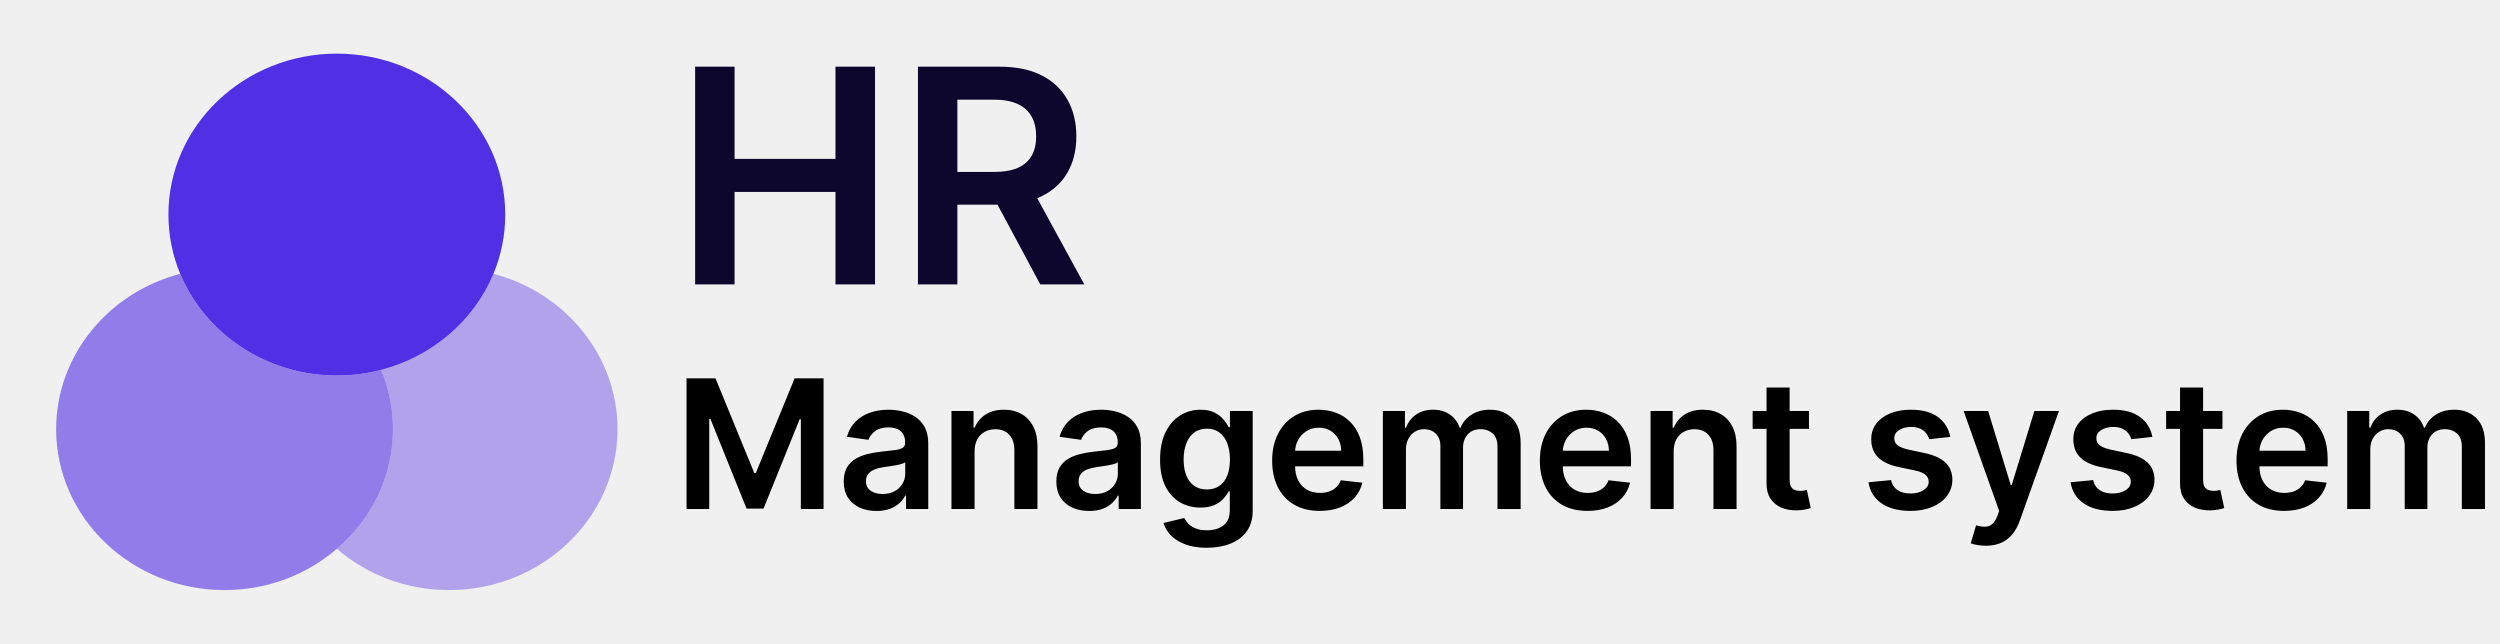
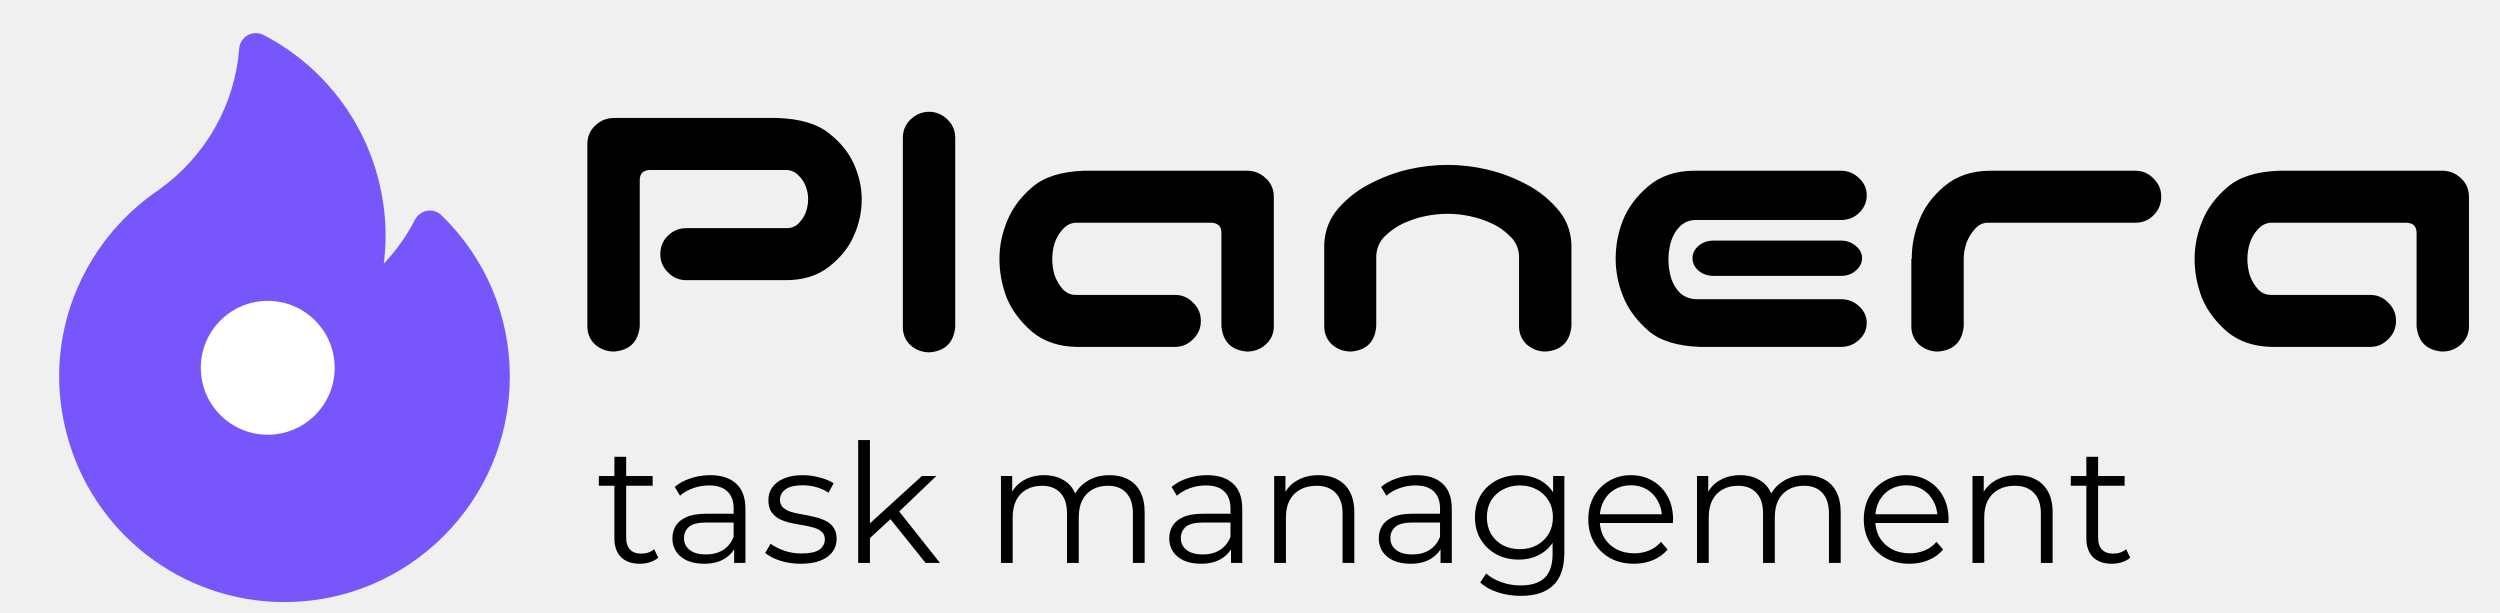
- <svg xmlns="http://www.w3.org/2000/svg" width="167" height="43" viewBox="0 0 167 43" fill="none">
-   <path d="M45.861 25.273H47.795L50.386 31.597H50.489L53.08 25.273H55.014V34H53.497V28.004H53.416L51.004 33.974H49.871L47.459 27.991H47.378V34H45.861V25.273ZM58.551 34.132C58.136 34.132 57.763 34.058 57.43 33.91C57.101 33.76 56.84 33.538 56.646 33.246C56.456 32.953 56.361 32.592 56.361 32.163C56.361 31.794 56.429 31.489 56.565 31.247C56.702 31.006 56.888 30.812 57.124 30.668C57.359 30.523 57.625 30.413 57.92 30.34C58.219 30.263 58.527 30.207 58.845 30.173C59.229 30.134 59.54 30.098 59.778 30.067C60.017 30.033 60.19 29.982 60.298 29.913C60.409 29.842 60.465 29.733 60.465 29.585V29.56C60.465 29.239 60.369 28.99 60.179 28.814C59.989 28.638 59.715 28.55 59.356 28.55C58.979 28.55 58.679 28.632 58.457 28.797C58.239 28.962 58.091 29.156 58.014 29.381L56.574 29.176C56.688 28.778 56.875 28.446 57.136 28.179C57.398 27.909 57.717 27.707 58.095 27.574C58.473 27.438 58.891 27.369 59.348 27.369C59.663 27.369 59.977 27.406 60.29 27.48C60.602 27.554 60.888 27.676 61.146 27.847C61.405 28.014 61.612 28.243 61.769 28.533C61.928 28.822 62.007 29.185 62.007 29.619V34H60.524V33.101H60.473C60.379 33.283 60.247 33.453 60.077 33.612C59.909 33.769 59.697 33.895 59.442 33.992C59.189 34.085 58.892 34.132 58.551 34.132ZM58.952 32.999C59.261 32.999 59.53 32.938 59.757 32.815C59.984 32.69 60.159 32.526 60.281 32.321C60.406 32.117 60.469 31.893 60.469 31.652V30.881C60.42 30.921 60.338 30.957 60.222 30.991C60.108 31.026 59.98 31.055 59.838 31.081C59.696 31.107 59.555 31.129 59.416 31.149C59.277 31.169 59.156 31.186 59.054 31.2C58.824 31.232 58.618 31.283 58.436 31.354C58.254 31.425 58.111 31.524 58.006 31.652C57.901 31.777 57.848 31.939 57.848 32.138C57.848 32.422 57.952 32.636 58.159 32.781C58.367 32.926 58.631 32.999 58.952 32.999ZM65.101 30.165V34H63.558V27.454H65.033V28.567H65.109C65.26 28.2 65.5 27.909 65.829 27.693C66.162 27.477 66.572 27.369 67.061 27.369C67.513 27.369 67.906 27.466 68.242 27.659C68.579 27.852 68.841 28.132 69.026 28.499C69.213 28.865 69.305 29.31 69.303 29.832V34H67.76V30.071C67.76 29.634 67.646 29.291 67.419 29.044C67.195 28.797 66.883 28.673 66.486 28.673C66.216 28.673 65.976 28.733 65.766 28.852C65.558 28.969 65.395 29.138 65.276 29.359C65.159 29.581 65.101 29.849 65.101 30.165ZM72.754 34.132C72.34 34.132 71.966 34.058 71.633 33.91C71.304 33.76 71.043 33.538 70.849 33.246C70.659 32.953 70.564 32.592 70.564 32.163C70.564 31.794 70.632 31.489 70.769 31.247C70.905 31.006 71.091 30.812 71.327 30.668C71.562 30.523 71.828 30.413 72.124 30.34C72.422 30.263 72.73 30.207 73.048 30.173C73.432 30.134 73.743 30.098 73.981 30.067C74.22 30.033 74.394 29.982 74.501 29.913C74.612 29.842 74.668 29.733 74.668 29.585V29.56C74.668 29.239 74.572 28.99 74.382 28.814C74.192 28.638 73.918 28.55 73.56 28.55C73.182 28.55 72.882 28.632 72.66 28.797C72.442 28.962 72.294 29.156 72.217 29.381L70.777 29.176C70.891 28.778 71.078 28.446 71.34 28.179C71.601 27.909 71.921 27.707 72.298 27.574C72.676 27.438 73.094 27.369 73.551 27.369C73.867 27.369 74.18 27.406 74.493 27.48C74.805 27.554 75.091 27.676 75.349 27.847C75.608 28.014 75.815 28.243 75.972 28.533C76.131 28.822 76.21 29.185 76.21 29.619V34H74.727V33.101H74.676C74.582 33.283 74.45 33.453 74.28 33.612C74.112 33.769 73.901 33.895 73.645 33.992C73.392 34.085 73.095 34.132 72.754 34.132ZM73.155 32.999C73.465 32.999 73.733 32.938 73.96 32.815C74.188 32.69 74.362 32.526 74.484 32.321C74.609 32.117 74.672 31.893 74.672 31.652V30.881C74.624 30.921 74.541 30.957 74.425 30.991C74.311 31.026 74.183 31.055 74.041 31.081C73.899 31.107 73.758 31.129 73.619 31.149C73.48 31.169 73.359 31.186 73.257 31.2C73.027 31.232 72.821 31.283 72.639 31.354C72.457 31.425 72.314 31.524 72.209 31.652C72.104 31.777 72.051 31.939 72.051 32.138C72.051 32.422 72.155 32.636 72.362 32.781C72.57 32.926 72.834 32.999 73.155 32.999ZM80.608 36.591C80.054 36.591 79.578 36.516 79.18 36.365C78.783 36.217 78.463 36.019 78.222 35.769C77.98 35.519 77.812 35.242 77.719 34.938L79.108 34.601C79.171 34.729 79.261 34.855 79.381 34.98C79.5 35.108 79.66 35.213 79.862 35.295C80.067 35.381 80.324 35.423 80.633 35.423C81.071 35.423 81.433 35.317 81.72 35.104C82.007 34.894 82.151 34.547 82.151 34.064V32.824H82.074C81.994 32.983 81.878 33.146 81.724 33.314C81.574 33.481 81.374 33.622 81.124 33.736C80.876 33.849 80.565 33.906 80.19 33.906C79.688 33.906 79.231 33.788 78.822 33.553C78.416 33.314 78.092 32.959 77.851 32.487C77.612 32.013 77.493 31.419 77.493 30.706C77.493 29.987 77.612 29.381 77.851 28.886C78.092 28.389 78.418 28.013 78.827 27.757C79.236 27.499 79.692 27.369 80.195 27.369C80.578 27.369 80.894 27.435 81.141 27.565C81.391 27.693 81.59 27.848 81.737 28.03C81.885 28.209 81.997 28.378 82.074 28.537H82.159V27.454H83.68V34.106C83.68 34.666 83.547 35.129 83.28 35.496C83.013 35.862 82.648 36.136 82.185 36.318C81.722 36.5 81.196 36.591 80.608 36.591ZM80.621 32.696C80.947 32.696 81.226 32.617 81.456 32.457C81.686 32.298 81.861 32.07 81.98 31.771C82.099 31.473 82.159 31.115 82.159 30.697C82.159 30.285 82.099 29.925 81.98 29.615C81.864 29.305 81.69 29.065 81.46 28.895C81.233 28.722 80.953 28.635 80.621 28.635C80.277 28.635 79.99 28.724 79.76 28.903C79.53 29.082 79.356 29.328 79.24 29.641C79.124 29.95 79.065 30.303 79.065 30.697C79.065 31.098 79.124 31.449 79.24 31.75C79.359 32.048 79.534 32.281 79.764 32.449C79.997 32.614 80.283 32.696 80.621 32.696ZM88.159 34.128C87.503 34.128 86.936 33.992 86.459 33.719C85.984 33.443 85.619 33.054 85.364 32.551C85.108 32.045 84.98 31.45 84.98 30.766C84.98 30.092 85.108 29.501 85.364 28.993C85.622 28.482 85.983 28.084 86.446 27.8C86.909 27.513 87.453 27.369 88.078 27.369C88.481 27.369 88.862 27.435 89.22 27.565C89.581 27.693 89.899 27.892 90.175 28.162C90.453 28.432 90.672 28.776 90.831 29.193C90.99 29.608 91.07 30.102 91.07 30.676V31.149H85.704V30.109H89.591C89.588 29.814 89.524 29.551 89.399 29.321C89.274 29.088 89.099 28.905 88.875 28.771C88.653 28.638 88.395 28.571 88.099 28.571C87.784 28.571 87.507 28.648 87.269 28.801C87.03 28.952 86.844 29.151 86.71 29.398C86.579 29.642 86.513 29.91 86.51 30.203V31.111C86.51 31.491 86.579 31.818 86.719 32.091C86.858 32.361 87.053 32.568 87.303 32.713C87.553 32.855 87.845 32.926 88.18 32.926C88.405 32.926 88.608 32.895 88.79 32.832C88.972 32.767 89.129 32.672 89.263 32.547C89.396 32.422 89.497 32.267 89.565 32.082L91.006 32.244C90.915 32.625 90.742 32.957 90.486 33.242C90.233 33.523 89.909 33.742 89.514 33.898C89.119 34.051 88.668 34.128 88.159 34.128ZM92.375 34V27.454H93.849V28.567H93.926C94.062 28.192 94.288 27.899 94.603 27.689C94.919 27.476 95.295 27.369 95.733 27.369C96.176 27.369 96.549 27.477 96.853 27.693C97.16 27.906 97.376 28.197 97.501 28.567H97.569C97.714 28.203 97.959 27.913 98.302 27.697C98.649 27.479 99.059 27.369 99.534 27.369C100.136 27.369 100.627 27.56 101.008 27.94C101.389 28.321 101.579 28.876 101.579 29.607V34H100.032V29.845C100.032 29.439 99.924 29.142 99.709 28.954C99.493 28.764 99.228 28.669 98.916 28.669C98.544 28.669 98.252 28.785 98.042 29.018C97.835 29.249 97.731 29.548 97.731 29.918V34H96.218V29.781C96.218 29.443 96.116 29.173 95.912 28.972C95.71 28.77 95.446 28.669 95.119 28.669C94.897 28.669 94.696 28.726 94.514 28.84C94.332 28.95 94.187 29.108 94.079 29.312C93.971 29.514 93.917 29.75 93.917 30.02V34H92.375ZM106.042 34.128C105.386 34.128 104.819 33.992 104.342 33.719C103.867 33.443 103.502 33.054 103.246 32.551C102.991 32.045 102.863 31.45 102.863 30.766C102.863 30.092 102.991 29.501 103.246 28.993C103.505 28.482 103.866 28.084 104.329 27.8C104.792 27.513 105.336 27.369 105.961 27.369C106.364 27.369 106.745 27.435 107.103 27.565C107.464 27.693 107.782 27.892 108.058 28.162C108.336 28.432 108.555 28.776 108.714 29.193C108.873 29.608 108.952 30.102 108.952 30.676V31.149H103.587V30.109H107.474C107.471 29.814 107.407 29.551 107.282 29.321C107.157 29.088 106.982 28.905 106.758 28.771C106.536 28.638 106.278 28.571 105.982 28.571C105.667 28.571 105.39 28.648 105.151 28.801C104.913 28.952 104.727 29.151 104.593 29.398C104.462 29.642 104.396 29.91 104.393 30.203V31.111C104.393 31.491 104.462 31.818 104.602 32.091C104.741 32.361 104.935 32.568 105.185 32.713C105.435 32.855 105.728 32.926 106.063 32.926C106.288 32.926 106.491 32.895 106.673 32.832C106.854 32.767 107.012 32.672 107.146 32.547C107.279 32.422 107.38 32.267 107.448 32.082L108.888 32.244C108.798 32.625 108.624 32.957 108.369 33.242C108.116 33.523 107.792 33.742 107.397 33.898C107.002 34.051 106.55 34.128 106.042 34.128ZM111.8 30.165V34H110.257V27.454H111.732V28.567H111.809C111.959 28.2 112.199 27.909 112.529 27.693C112.861 27.477 113.272 27.369 113.76 27.369C114.212 27.369 114.605 27.466 114.941 27.659C115.279 27.852 115.54 28.132 115.725 28.499C115.912 28.865 116.005 29.31 116.002 29.832V34H114.459V30.071C114.459 29.634 114.346 29.291 114.118 29.044C113.894 28.797 113.583 28.673 113.185 28.673C112.915 28.673 112.675 28.733 112.465 28.852C112.257 28.969 112.094 29.138 111.975 29.359C111.858 29.581 111.8 29.849 111.8 30.165ZM120.838 27.454V28.648H117.076V27.454H120.838ZM118.005 25.886H119.547V32.031C119.547 32.239 119.578 32.398 119.641 32.508C119.706 32.617 119.792 32.69 119.897 32.73C120.002 32.77 120.118 32.79 120.246 32.79C120.343 32.79 120.431 32.783 120.51 32.769C120.593 32.754 120.655 32.742 120.698 32.73L120.958 33.936C120.875 33.965 120.757 33.996 120.604 34.03C120.453 34.064 120.269 34.084 120.05 34.09C119.664 34.101 119.316 34.043 119.006 33.915C118.696 33.784 118.451 33.582 118.269 33.31C118.09 33.037 118.002 32.696 118.005 32.287V25.886ZM130.278 29.185L128.872 29.338C128.832 29.196 128.763 29.062 128.663 28.938C128.567 28.812 128.436 28.712 128.271 28.635C128.107 28.558 127.905 28.52 127.666 28.52C127.345 28.52 127.075 28.59 126.857 28.729C126.641 28.868 126.534 29.048 126.537 29.27C126.534 29.46 126.604 29.615 126.746 29.734C126.891 29.854 127.129 29.952 127.462 30.028L128.578 30.267C129.197 30.401 129.658 30.612 129.959 30.902C130.263 31.192 130.416 31.571 130.419 32.04C130.416 32.452 130.295 32.815 130.057 33.131C129.821 33.443 129.493 33.688 129.072 33.864C128.652 34.04 128.169 34.128 127.624 34.128C126.822 34.128 126.178 33.96 125.689 33.625C125.2 33.287 124.909 32.817 124.815 32.215L126.32 32.07C126.388 32.365 126.533 32.588 126.754 32.739C126.976 32.889 127.264 32.965 127.619 32.965C127.986 32.965 128.28 32.889 128.501 32.739C128.726 32.588 128.838 32.402 128.838 32.18C128.838 31.993 128.766 31.838 128.621 31.716C128.479 31.594 128.257 31.5 127.956 31.435L126.839 31.2C126.212 31.07 125.747 30.849 125.446 30.54C125.145 30.227 124.996 29.832 124.999 29.355C124.996 28.952 125.105 28.602 125.327 28.307C125.551 28.009 125.862 27.778 126.26 27.616C126.661 27.452 127.122 27.369 127.645 27.369C128.412 27.369 129.016 27.533 129.456 27.859C129.899 28.186 130.173 28.628 130.278 29.185ZM132.65 36.455C132.44 36.455 132.245 36.438 132.066 36.403C131.89 36.372 131.749 36.335 131.644 36.293L132.002 35.091C132.227 35.156 132.427 35.188 132.603 35.185C132.779 35.182 132.934 35.126 133.067 35.019C133.204 34.913 133.319 34.737 133.413 34.49L133.545 34.136L131.171 27.454H132.808L134.316 32.398H134.384L135.897 27.454H137.538L134.917 34.793C134.795 35.139 134.633 35.436 134.431 35.683C134.229 35.933 133.982 36.124 133.69 36.254C133.4 36.388 133.053 36.455 132.65 36.455ZM143.778 29.185L142.372 29.338C142.332 29.196 142.263 29.062 142.163 28.938C142.067 28.812 141.936 28.712 141.771 28.635C141.607 28.558 141.405 28.52 141.166 28.52C140.845 28.52 140.575 28.59 140.357 28.729C140.141 28.868 140.034 29.048 140.037 29.27C140.034 29.46 140.104 29.615 140.246 29.734C140.391 29.854 140.629 29.952 140.962 30.028L142.078 30.267C142.697 30.401 143.158 30.612 143.459 30.902C143.763 31.192 143.916 31.571 143.919 32.04C143.916 32.452 143.795 32.815 143.557 33.131C143.321 33.443 142.993 33.688 142.572 33.864C142.152 34.04 141.669 34.128 141.124 34.128C140.322 34.128 139.678 33.96 139.189 33.625C138.7 33.287 138.409 32.817 138.315 32.215L139.82 32.07C139.888 32.365 140.033 32.588 140.254 32.739C140.476 32.889 140.764 32.965 141.119 32.965C141.486 32.965 141.78 32.889 142.001 32.739C142.226 32.588 142.338 32.402 142.338 32.18C142.338 31.993 142.266 31.838 142.121 31.716C141.979 31.594 141.757 31.5 141.456 31.435L140.339 31.2C139.712 31.07 139.247 30.849 138.946 30.54C138.645 30.227 138.496 29.832 138.499 29.355C138.496 28.952 138.605 28.602 138.827 28.307C139.051 28.009 139.362 27.778 139.76 27.616C140.161 27.452 140.622 27.369 141.145 27.369C141.912 27.369 142.516 27.533 142.956 27.859C143.399 28.186 143.673 28.628 143.778 29.185ZM148.46 27.454V28.648H144.697V27.454H148.46ZM145.626 25.886H147.168V32.031C147.168 32.239 147.2 32.398 147.262 32.508C147.327 32.617 147.413 32.69 147.518 32.73C147.623 32.77 147.739 32.79 147.867 32.79C147.964 32.79 148.052 32.783 148.131 32.769C148.214 32.754 148.276 32.742 148.319 32.73L148.579 33.936C148.496 33.965 148.379 33.996 148.225 34.03C148.075 34.064 147.89 34.084 147.671 34.09C147.285 34.101 146.937 34.043 146.627 33.915C146.317 33.784 146.072 33.582 145.89 33.31C145.711 33.037 145.623 32.696 145.626 32.287V25.886ZM152.577 34.128C151.921 34.128 151.354 33.992 150.877 33.719C150.402 33.443 150.037 33.054 149.782 32.551C149.526 32.045 149.398 31.45 149.398 30.766C149.398 30.092 149.526 29.501 149.782 28.993C150.04 28.482 150.401 28.084 150.864 27.8C151.327 27.513 151.871 27.369 152.496 27.369C152.9 27.369 153.28 27.435 153.638 27.565C153.999 27.693 154.317 27.892 154.593 28.162C154.871 28.432 155.09 28.776 155.249 29.193C155.408 29.608 155.488 30.102 155.488 30.676V31.149H150.123V30.109H154.009C154.006 29.814 153.942 29.551 153.817 29.321C153.692 29.088 153.517 28.905 153.293 28.771C153.071 28.638 152.813 28.571 152.517 28.571C152.202 28.571 151.925 28.648 151.686 28.801C151.448 28.952 151.262 29.151 151.128 29.398C150.998 29.642 150.931 29.91 150.928 30.203V31.111C150.928 31.491 150.998 31.818 151.137 32.091C151.276 32.361 151.471 32.568 151.721 32.713C151.971 32.855 152.263 32.926 152.598 32.926C152.823 32.926 153.026 32.895 153.208 32.832C153.39 32.767 153.547 32.672 153.681 32.547C153.814 32.422 153.915 32.267 153.983 32.082L155.424 32.244C155.333 32.625 155.159 32.957 154.904 33.242C154.651 33.523 154.327 33.742 153.932 33.898C153.537 34.051 153.086 34.128 152.577 34.128ZM156.793 34V27.454H158.267V28.567H158.344C158.48 28.192 158.706 27.899 159.021 27.689C159.337 27.476 159.713 27.369 160.151 27.369C160.594 27.369 160.967 27.477 161.271 27.693C161.578 27.906 161.794 28.197 161.919 28.567H161.987C162.132 28.203 162.376 27.913 162.72 27.697C163.067 27.479 163.477 27.369 163.952 27.369C164.554 27.369 165.045 27.56 165.426 27.94C165.807 28.321 165.997 28.876 165.997 29.607V34H164.45V29.845C164.45 29.439 164.342 29.142 164.126 28.954C163.911 28.764 163.646 28.669 163.334 28.669C162.962 28.669 162.67 28.785 162.46 29.018C162.253 29.249 162.149 29.548 162.149 29.918V34H160.636V29.781C160.636 29.443 160.534 29.173 160.33 28.972C160.128 28.77 159.864 28.669 159.537 28.669C159.315 28.669 159.114 28.726 158.932 28.84C158.75 28.95 158.605 29.108 158.497 29.312C158.389 29.514 158.335 29.75 158.335 30.02V34H156.793Z" fill="black" />
-   <path opacity="0.6" d="M26.25 28.667C26.25 31.838 24.806 34.705 22.5 36.657C20.512 38.377 17.887 39.417 15 39.417C8.794 39.417 3.75 34.597 3.75 28.667C3.75 23.722 7.275 19.529 12.037 18.293C13.331 21.41 16.106 23.811 19.538 24.707C20.475 24.958 21.469 25.083 22.5 25.083C23.531 25.083 24.525 24.958 25.462 24.707C25.969 25.925 26.25 27.269 26.25 28.667Z" fill="#5030E5" />
-   <path d="M33.75 14.333C33.75 15.731 33.469 17.075 32.962 18.293C31.669 21.41 28.894 23.811 25.462 24.707C24.525 24.958 23.531 25.083 22.5 25.083C21.469 25.083 20.475 24.958 19.538 24.707C16.106 23.811 13.331 21.41 12.037 18.293C11.531 17.075 11.25 15.731 11.25 14.333C11.25 8.403 16.294 3.583 22.5 3.583C28.706 3.583 33.75 8.403 33.75 14.333Z" fill="#5030E5" />
-   <path opacity="0.4" d="M41.25 28.667C41.25 34.597 36.206 39.417 30 39.417C27.113 39.417 24.488 38.377 22.5 36.657C24.806 34.705 26.25 31.838 26.25 28.667C26.25 27.269 25.969 25.925 25.462 24.707C28.894 23.811 31.669 21.41 32.962 18.293C37.725 19.529 41.25 23.722 41.25 28.667Z" fill="#5030E5" />
-   <path d="M46.435 19V4.455H49.07V10.612H55.81V4.455H58.452V19H55.81V12.821H49.07V19H46.435ZM61.318 19V4.455H66.772C67.889 4.455 68.827 4.649 69.585 5.037C70.347 5.425 70.922 5.97 71.31 6.67C71.703 7.366 71.9 8.178 71.9 9.107C71.9 10.039 71.701 10.849 71.303 11.536C70.91 12.217 70.33 12.745 69.563 13.119C68.796 13.489 67.854 13.673 66.737 13.673H62.852V11.486H66.381C67.035 11.486 67.57 11.396 67.987 11.216C68.403 11.031 68.711 10.764 68.91 10.413C69.113 10.058 69.215 9.623 69.215 9.107C69.215 8.59 69.113 8.15 68.91 7.786C68.706 7.416 68.396 7.137 67.979 6.947C67.563 6.753 67.025 6.656 66.367 6.656H63.952V19H61.318ZM68.832 12.409L72.433 19H69.492L65.955 12.409H68.832Z" fill="#0D062D" />
+ <svg xmlns="http://www.w3.org/2000/svg" width="151" height="37" viewBox="0 0 151 37" fill="none">
+   <path d="M38.641 19.711C38.547 20.648 38.031 21.156 37.094 21.234C36.656 21.234 36.273 21.094 35.945 20.812C35.633 20.516 35.477 20.148 35.477 19.711V8.648C35.492 8.211 35.656 7.852 35.969 7.57C36.281 7.273 36.656 7.125 37.094 7.125H46.938C48.312 7.172 49.352 7.477 50.055 8.039C50.758 8.586 51.266 9.211 51.578 9.914C51.891 10.617 52.047 11.328 52.047 12.047C52.047 12.797 51.891 13.523 51.578 14.227C51.281 14.93 50.773 15.562 50.055 16.125C49.352 16.672 48.453 16.938 47.359 16.922H41.453C41.016 16.922 40.648 16.766 40.352 16.453C40.039 16.156 39.883 15.789 39.883 15.352C39.883 14.914 40.031 14.547 40.328 14.25C40.641 13.938 41.016 13.781 41.453 13.781H47.5C47.797 13.781 48.039 13.688 48.227 13.5C48.43 13.297 48.578 13.07 48.672 12.82C48.766 12.555 48.812 12.289 48.812 12.023C48.812 11.773 48.766 11.523 48.672 11.273C48.578 11.008 48.43 10.781 48.227 10.594C48.039 10.391 47.797 10.281 47.5 10.266H39.25C38.844 10.281 38.641 10.484 38.641 10.875V19.711ZM56.148 6.75C56.57 6.766 56.93 6.922 57.227 7.219C57.523 7.5 57.68 7.852 57.695 8.273V19.758C57.602 20.695 57.086 21.203 56.148 21.281C55.711 21.281 55.328 21.141 55 20.859C54.688 20.562 54.531 20.195 54.531 19.758V8.273C54.547 7.836 54.711 7.477 55.023 7.195C55.336 6.898 55.711 6.75 56.148 6.75ZM73.773 19.711V14.062C73.773 13.672 73.57 13.469 73.164 13.453H64.961C64.664 13.469 64.406 13.602 64.188 13.852C63.969 14.086 63.805 14.367 63.695 14.695C63.602 15.008 63.555 15.328 63.555 15.656C63.555 15.969 63.602 16.289 63.695 16.617C63.805 16.93 63.969 17.211 64.188 17.461C64.406 17.695 64.664 17.812 64.961 17.812H70.961C71.398 17.812 71.766 17.969 72.062 18.281C72.375 18.578 72.531 18.945 72.531 19.383C72.531 19.82 72.375 20.188 72.062 20.484C71.766 20.797 71.398 20.953 70.961 20.953H65.055C63.961 20.938 63.055 20.633 62.336 20.039C61.633 19.43 61.125 18.75 60.812 18C60.516 17.234 60.367 16.445 60.367 15.633C60.367 14.852 60.523 14.086 60.836 13.336C61.148 12.57 61.656 11.891 62.359 11.297C63.062 10.688 64.102 10.359 65.477 10.312H75.32C75.758 10.312 76.133 10.461 76.445 10.758C76.758 11.039 76.922 11.398 76.938 11.836V19.711C76.938 20.148 76.773 20.516 76.445 20.812C76.133 21.094 75.758 21.234 75.32 21.234C74.383 21.156 73.867 20.648 73.773 19.711ZM87.438 9.961C88.25 9.961 89.047 10.055 89.828 10.242C90.625 10.43 91.383 10.711 92.102 11.086C92.82 11.445 93.453 11.93 94 12.539C94.562 13.148 94.867 13.875 94.914 14.719V15.703V19.711C94.82 20.648 94.305 21.156 93.367 21.234C92.93 21.234 92.547 21.094 92.219 20.812C91.906 20.516 91.75 20.148 91.75 19.711V18.68V15.445C91.719 14.961 91.531 14.562 91.188 14.25C90.859 13.922 90.484 13.664 90.062 13.477C89.656 13.289 89.227 13.148 88.773 13.055C88.336 12.961 87.891 12.914 87.438 12.914C86.984 12.914 86.531 12.961 86.078 13.055C85.641 13.148 85.211 13.289 84.789 13.477C84.383 13.664 84.008 13.922 83.664 14.25C83.336 14.562 83.156 14.961 83.125 15.445V18.68V19.711C83.047 20.648 82.539 21.156 81.602 21.234C81.164 21.234 80.781 21.094 80.453 20.812C80.141 20.516 79.984 20.148 79.984 19.711V15.703V14.719C80.031 13.875 80.328 13.148 80.875 12.539C81.422 11.93 82.055 11.445 82.773 11.086C83.492 10.711 84.242 10.43 85.023 10.242C85.82 10.055 86.625 9.961 87.438 9.961ZM102.695 20.953C101.32 20.906 100.281 20.586 99.578 19.992C98.875 19.383 98.367 18.703 98.055 17.953C97.742 17.188 97.586 16.414 97.586 15.633C97.586 14.82 97.734 14.039 98.031 13.289C98.344 12.523 98.852 11.844 99.555 11.25C100.273 10.641 101.18 10.328 102.273 10.312H111.18C111.617 10.312 111.984 10.461 112.281 10.758C112.594 11.039 112.75 11.383 112.75 11.789C112.75 12.211 112.594 12.57 112.281 12.867C111.984 13.148 111.617 13.289 111.18 13.289H102.414C102.07 13.289 101.766 13.406 101.5 13.641C101.25 13.875 101.062 14.18 100.938 14.555C100.828 14.93 100.773 15.297 100.773 15.656C100.773 16.047 100.828 16.43 100.938 16.805C101.062 17.18 101.25 17.484 101.5 17.719C101.766 17.938 102.07 18.055 102.414 18.07H111.18C111.617 18.07 111.984 18.211 112.281 18.492C112.594 18.773 112.75 19.109 112.75 19.5C112.75 19.906 112.594 20.25 112.281 20.531C111.984 20.812 111.617 20.953 111.18 20.953H102.695ZM112.469 15.586C112.469 15.883 112.336 16.141 112.07 16.359C111.836 16.562 111.539 16.664 111.18 16.664H103.516C103.156 16.664 102.852 16.562 102.602 16.359C102.352 16.141 102.227 15.883 102.227 15.586C102.227 15.305 102.352 15.055 102.602 14.836C102.852 14.633 103.156 14.531 103.516 14.531H111.18C111.539 14.531 111.844 14.641 112.094 14.859C112.344 15.062 112.469 15.305 112.469 15.586ZM115.938 13.266C116.234 12.516 116.734 11.844 117.438 11.25C118.156 10.641 119.062 10.328 120.156 10.312H128.969C129.406 10.312 129.773 10.469 130.07 10.781C130.383 11.078 130.539 11.445 130.539 11.883C130.539 12.32 130.383 12.695 130.07 13.008C129.773 13.305 129.406 13.453 128.969 13.453H120.062C119.766 13.453 119.508 13.578 119.289 13.828C119.07 14.062 118.898 14.344 118.773 14.672C118.664 15 118.609 15.312 118.609 15.609V19.711C118.516 20.648 118 21.156 117.062 21.234C116.625 21.234 116.242 21.094 115.914 20.812C115.602 20.516 115.445 20.148 115.445 19.711V15.633H115.469C115.469 14.82 115.625 14.031 115.938 13.266ZM145.961 19.711V14.062C145.961 13.672 145.758 13.469 145.352 13.453H137.148C136.852 13.469 136.594 13.602 136.375 13.852C136.156 14.086 135.992 14.367 135.883 14.695C135.789 15.008 135.742 15.328 135.742 15.656C135.742 15.969 135.789 16.289 135.883 16.617C135.992 16.93 136.156 17.211 136.375 17.461C136.594 17.695 136.852 17.812 137.148 17.812H143.148C143.586 17.812 143.953 17.969 144.25 18.281C144.562 18.578 144.719 18.945 144.719 19.383C144.719 19.82 144.562 20.188 144.25 20.484C143.953 20.797 143.586 20.953 143.148 20.953H137.242C136.148 20.938 135.242 20.633 134.523 20.039C133.82 19.43 133.312 18.75 133 18C132.703 17.234 132.555 16.445 132.555 15.633C132.555 14.852 132.711 14.086 133.023 13.336C133.336 12.57 133.844 11.891 134.547 11.297C135.25 10.688 136.289 10.359 137.664 10.312H147.508C147.945 10.312 148.32 10.461 148.633 10.758C148.945 11.039 149.109 11.398 149.125 11.836V19.711C149.125 20.148 148.961 20.516 148.633 20.812C148.32 21.094 147.945 21.234 147.508 21.234C146.57 21.156 146.055 20.648 145.961 19.711Z" fill="black" />
+   <path d="M38.65 34.05C38.157 34.05 37.777 33.917 37.51 33.65C37.243 33.383 37.11 33.007 37.11 32.52V27.59H37.82V32.48C37.82 32.787 37.897 33.023 38.05 33.19C38.21 33.357 38.437 33.44 38.73 33.44C39.043 33.44 39.303 33.35 39.51 33.17L39.76 33.68C39.62 33.807 39.45 33.9 39.25 33.96C39.057 34.02 38.857 34.05 38.65 34.05ZM36.17 29.34V28.75H39.42V29.34H36.17ZM44.343 34V32.84L44.312 32.65V30.71C44.312 30.263 44.186 29.92 43.932 29.68C43.686 29.44 43.316 29.32 42.822 29.32C42.483 29.32 42.159 29.377 41.852 29.49C41.546 29.603 41.286 29.753 41.072 29.94L40.752 29.41C41.019 29.183 41.339 29.01 41.712 28.89C42.086 28.763 42.479 28.7 42.892 28.7C43.572 28.7 44.096 28.87 44.462 29.21C44.836 29.543 45.023 30.053 45.023 30.74V34H44.343ZM42.532 34.05C42.139 34.05 41.796 33.987 41.502 33.86C41.216 33.727 40.996 33.547 40.843 33.32C40.689 33.087 40.612 32.82 40.612 32.52C40.612 32.247 40.676 32 40.803 31.78C40.936 31.553 41.149 31.373 41.443 31.24C41.742 31.1 42.142 31.03 42.642 31.03H44.453V31.56H42.663C42.156 31.56 41.803 31.65 41.602 31.83C41.409 32.01 41.312 32.233 41.312 32.5C41.312 32.8 41.429 33.04 41.663 33.22C41.896 33.4 42.222 33.49 42.642 33.49C43.042 33.49 43.386 33.4 43.672 33.22C43.966 33.033 44.179 32.767 44.312 32.42L44.472 32.91C44.339 33.257 44.106 33.533 43.773 33.74C43.446 33.947 43.032 34.05 42.532 34.05ZM48.361 34.05C47.928 34.05 47.518 33.99 47.131 33.87C46.744 33.743 46.441 33.587 46.221 33.4L46.541 32.84C46.754 33 47.028 33.14 47.361 33.26C47.694 33.373 48.044 33.43 48.411 33.43C48.911 33.43 49.271 33.353 49.491 33.2C49.711 33.04 49.821 32.83 49.821 32.57C49.821 32.377 49.758 32.227 49.631 32.12C49.511 32.007 49.351 31.923 49.151 31.87C48.951 31.81 48.728 31.76 48.481 31.72C48.234 31.68 47.988 31.633 47.741 31.58C47.501 31.527 47.281 31.45 47.081 31.35C46.881 31.243 46.718 31.1 46.591 30.92C46.471 30.74 46.411 30.5 46.411 30.2C46.411 29.913 46.491 29.657 46.651 29.43C46.811 29.203 47.044 29.027 47.351 28.9C47.664 28.767 48.044 28.7 48.491 28.7C48.831 28.7 49.171 28.747 49.511 28.84C49.851 28.927 50.131 29.043 50.351 29.19L50.041 29.76C49.808 29.6 49.558 29.487 49.291 29.42C49.024 29.347 48.758 29.31 48.491 29.31C48.018 29.31 47.668 29.393 47.441 29.56C47.221 29.72 47.111 29.927 47.111 30.18C47.111 30.38 47.171 30.537 47.291 30.65C47.418 30.763 47.581 30.853 47.781 30.92C47.988 30.98 48.211 31.03 48.451 31.07C48.698 31.11 48.941 31.16 49.181 31.22C49.428 31.273 49.651 31.35 49.851 31.45C50.058 31.543 50.221 31.68 50.341 31.86C50.468 32.033 50.531 32.263 50.531 32.55C50.531 32.857 50.444 33.123 50.271 33.35C50.104 33.57 49.858 33.743 49.531 33.87C49.211 33.99 48.821 34.05 48.361 34.05ZM52.394 32.64L52.414 31.73L55.684 28.75H56.554L54.244 30.96L53.844 31.3L52.394 32.64ZM51.834 34V26.58H52.544V34H51.834ZM55.904 34L53.714 31.27L54.174 30.72L56.774 34H55.904ZM67.017 28.7C67.444 28.7 67.814 28.783 68.127 28.95C68.447 29.11 68.694 29.357 68.867 29.69C69.047 30.023 69.137 30.443 69.137 30.95V34H68.427V31.02C68.427 30.467 68.293 30.05 68.027 29.77C67.767 29.483 67.397 29.34 66.917 29.34C66.557 29.34 66.243 29.417 65.977 29.57C65.717 29.717 65.513 29.933 65.367 30.22C65.227 30.5 65.157 30.84 65.157 31.24V34H64.447V31.02C64.447 30.467 64.314 30.05 64.047 29.77C63.78 29.483 63.407 29.34 62.927 29.34C62.574 29.34 62.264 29.417 61.997 29.57C61.73 29.717 61.523 29.933 61.377 30.22C61.237 30.5 61.167 30.84 61.167 31.24V34H60.457V28.75H61.137V30.17L61.027 29.92C61.187 29.54 61.444 29.243 61.797 29.03C62.157 28.81 62.58 28.7 63.067 28.7C63.58 28.7 64.017 28.83 64.377 29.09C64.737 29.343 64.97 29.727 65.077 30.24L64.797 30.13C64.95 29.703 65.22 29.36 65.607 29.1C66 28.833 66.47 28.7 67.017 28.7ZM74.352 34V32.84L74.322 32.65V30.71C74.322 30.263 74.196 29.92 73.942 29.68C73.696 29.44 73.326 29.32 72.832 29.32C72.492 29.32 72.169 29.377 71.862 29.49C71.556 29.603 71.296 29.753 71.082 29.94L70.762 29.41C71.029 29.183 71.349 29.01 71.722 28.89C72.096 28.763 72.489 28.7 72.902 28.7C73.582 28.7 74.106 28.87 74.472 29.21C74.846 29.543 75.032 30.053 75.032 30.74V34H74.352ZM72.542 34.05C72.149 34.05 71.806 33.987 71.512 33.86C71.226 33.727 71.006 33.547 70.852 33.32C70.699 33.087 70.622 32.82 70.622 32.52C70.622 32.247 70.686 32 70.812 31.78C70.946 31.553 71.159 31.373 71.452 31.24C71.752 31.1 72.152 31.03 72.652 31.03H74.462V31.56H72.672C72.166 31.56 71.812 31.65 71.612 31.83C71.419 32.01 71.322 32.233 71.322 32.5C71.322 32.8 71.439 33.04 71.672 33.22C71.906 33.4 72.232 33.49 72.652 33.49C73.052 33.49 73.396 33.4 73.682 33.22C73.976 33.033 74.189 32.767 74.322 32.42L74.482 32.91C74.349 33.257 74.116 33.533 73.782 33.74C73.456 33.947 73.042 34.05 72.542 34.05ZM79.641 28.7C80.067 28.7 80.441 28.783 80.761 28.95C81.087 29.11 81.341 29.357 81.521 29.69C81.707 30.023 81.801 30.443 81.801 30.95V34H81.091V31.02C81.091 30.467 80.951 30.05 80.671 29.77C80.397 29.483 80.011 29.34 79.511 29.34C79.137 29.34 78.811 29.417 78.531 29.57C78.257 29.717 78.044 29.933 77.891 30.22C77.744 30.5 77.671 30.84 77.671 31.24V34H76.961V28.75H77.641V30.19L77.531 29.92C77.697 29.54 77.964 29.243 78.331 29.03C78.697 28.81 79.134 28.7 79.641 28.7ZM87.008 34V32.84L86.978 32.65V30.71C86.978 30.263 86.852 29.92 86.599 29.68C86.352 29.44 85.982 29.32 85.489 29.32C85.148 29.32 84.825 29.377 84.519 29.49C84.212 29.603 83.952 29.753 83.739 29.94L83.418 29.41C83.685 29.183 84.005 29.01 84.379 28.89C84.752 28.763 85.145 28.7 85.558 28.7C86.239 28.7 86.762 28.87 87.129 29.21C87.502 29.543 87.689 30.053 87.689 30.74V34H87.008ZM85.198 34.05C84.805 34.05 84.462 33.987 84.168 33.86C83.882 33.727 83.662 33.547 83.508 33.32C83.355 33.087 83.278 32.82 83.278 32.52C83.278 32.247 83.342 32 83.469 31.78C83.602 31.553 83.815 31.373 84.109 31.24C84.409 31.1 84.808 31.03 85.308 31.03H87.118V31.56H85.329C84.822 31.56 84.469 31.65 84.269 31.83C84.075 32.01 83.978 32.233 83.978 32.5C83.978 32.8 84.095 33.04 84.329 33.22C84.562 33.4 84.888 33.49 85.308 33.49C85.709 33.49 86.052 33.4 86.338 33.22C86.632 33.033 86.845 32.767 86.978 32.42L87.138 32.91C87.005 33.257 86.772 33.533 86.439 33.74C86.112 33.947 85.698 34.05 85.198 34.05ZM91.857 35.99C91.377 35.99 90.917 35.92 90.477 35.78C90.037 35.64 89.68 35.44 89.407 35.18L89.767 34.64C90.014 34.86 90.317 35.033 90.677 35.16C91.044 35.293 91.43 35.36 91.837 35.36C92.504 35.36 92.994 35.203 93.307 34.89C93.62 34.583 93.777 34.103 93.777 33.45V32.14L93.877 31.24L93.807 30.34V28.75H94.487V33.36C94.487 34.267 94.264 34.93 93.817 35.35C93.377 35.777 92.724 35.99 91.857 35.99ZM91.727 33.8C91.227 33.8 90.777 33.693 90.377 33.48C89.977 33.26 89.66 32.957 89.427 32.57C89.2 32.183 89.087 31.74 89.087 31.24C89.087 30.74 89.2 30.3 89.427 29.92C89.66 29.533 89.977 29.233 90.377 29.02C90.777 28.807 91.227 28.7 91.727 28.7C92.194 28.7 92.614 28.797 92.987 28.99C93.36 29.183 93.657 29.47 93.877 29.85C94.097 30.23 94.207 30.693 94.207 31.24C94.207 31.787 94.097 32.25 93.877 32.63C93.657 33.01 93.36 33.3 92.987 33.5C92.614 33.7 92.194 33.8 91.727 33.8ZM91.797 33.17C92.184 33.17 92.527 33.09 92.827 32.93C93.127 32.763 93.364 32.537 93.537 32.25C93.71 31.957 93.797 31.62 93.797 31.24C93.797 30.86 93.71 30.527 93.537 30.24C93.364 29.953 93.127 29.73 92.827 29.57C92.527 29.403 92.184 29.32 91.797 29.32C91.417 29.32 91.074 29.403 90.767 29.57C90.467 29.73 90.23 29.953 90.057 30.24C89.89 30.527 89.807 30.86 89.807 31.24C89.807 31.62 89.89 31.957 90.057 32.25C90.23 32.537 90.467 32.763 90.767 32.93C91.074 33.09 91.417 33.17 91.797 33.17ZM98.693 34.05C98.146 34.05 97.666 33.937 97.253 33.71C96.839 33.477 96.516 33.16 96.283 32.76C96.049 32.353 95.933 31.89 95.933 31.37C95.933 30.85 96.043 30.39 96.263 29.99C96.489 29.59 96.796 29.277 97.183 29.05C97.576 28.817 98.016 28.7 98.503 28.7C98.996 28.7 99.433 28.813 99.813 29.04C100.199 29.26 100.503 29.573 100.723 29.98C100.943 30.38 101.053 30.843 101.053 31.37C101.053 31.403 101.049 31.44 101.043 31.48C101.043 31.513 101.043 31.55 101.043 31.59H96.473V31.06H100.663L100.383 31.27C100.383 30.89 100.299 30.553 100.133 30.26C99.973 29.96 99.753 29.727 99.473 29.56C99.193 29.393 98.869 29.31 98.503 29.31C98.143 29.31 97.819 29.393 97.533 29.56C97.246 29.727 97.023 29.96 96.863 30.26C96.703 30.56 96.623 30.903 96.623 31.29V31.4C96.623 31.8 96.709 32.153 96.883 32.46C97.063 32.76 97.309 32.997 97.623 33.17C97.943 33.337 98.306 33.42 98.713 33.42C99.033 33.42 99.329 33.363 99.603 33.25C99.883 33.137 100.123 32.963 100.323 32.73L100.723 33.19C100.489 33.47 100.196 33.683 99.843 33.83C99.496 33.977 99.113 34.05 98.693 34.05ZM109.058 28.7C109.484 28.7 109.854 28.783 110.168 28.95C110.488 29.11 110.734 29.357 110.908 29.69C111.088 30.023 111.178 30.443 111.178 30.95V34H110.468V31.02C110.468 30.467 110.334 30.05 110.068 29.77C109.808 29.483 109.438 29.34 108.958 29.34C108.598 29.34 108.284 29.417 108.018 29.57C107.758 29.717 107.554 29.933 107.408 30.22C107.268 30.5 107.198 30.84 107.198 31.24V34H106.488V31.02C106.488 30.467 106.354 30.05 106.088 29.77C105.821 29.483 105.448 29.34 104.968 29.34C104.614 29.34 104.304 29.417 104.038 29.57C103.771 29.717 103.564 29.933 103.418 30.22C103.278 30.5 103.208 30.84 103.208 31.24V34H102.498V28.75H103.178V30.17L103.068 29.92C103.228 29.54 103.484 29.243 103.838 29.03C104.198 28.81 104.621 28.7 105.108 28.7C105.621 28.7 106.058 28.83 106.418 29.09C106.778 29.343 107.011 29.727 107.118 30.24L106.838 30.13C106.991 29.703 107.261 29.36 107.648 29.1C108.041 28.833 108.511 28.7 109.058 28.7ZM115.333 34.05C114.787 34.05 114.307 33.937 113.893 33.71C113.48 33.477 113.157 33.16 112.923 32.76C112.69 32.353 112.573 31.89 112.573 31.37C112.573 30.85 112.683 30.39 112.903 29.99C113.13 29.59 113.437 29.277 113.823 29.05C114.217 28.817 114.657 28.7 115.143 28.7C115.637 28.7 116.073 28.813 116.453 29.04C116.84 29.26 117.143 29.573 117.363 29.98C117.583 30.38 117.693 30.843 117.693 31.37C117.693 31.403 117.69 31.44 117.683 31.48C117.683 31.513 117.683 31.55 117.683 31.59H113.113V31.06H117.303L117.023 31.27C117.023 30.89 116.94 30.553 116.773 30.26C116.613 29.96 116.393 29.727 116.113 29.56C115.833 29.393 115.51 29.31 115.143 29.31C114.783 29.31 114.46 29.393 114.173 29.56C113.887 29.727 113.663 29.96 113.503 30.26C113.343 30.56 113.263 30.903 113.263 31.29V31.4C113.263 31.8 113.35 32.153 113.523 32.46C113.703 32.76 113.95 32.997 114.263 33.17C114.583 33.337 114.947 33.42 115.353 33.42C115.673 33.42 115.97 33.363 116.243 33.25C116.523 33.137 116.763 32.963 116.963 32.73L117.363 33.19C117.13 33.47 116.837 33.683 116.483 33.83C116.137 33.977 115.753 34.05 115.333 34.05ZM121.818 28.7C122.245 28.7 122.618 28.783 122.938 28.95C123.265 29.11 123.518 29.357 123.698 29.69C123.885 30.023 123.978 30.443 123.978 30.95V34H123.268V31.02C123.268 30.467 123.128 30.05 122.848 29.77C122.575 29.483 122.188 29.34 121.688 29.34C121.315 29.34 120.988 29.417 120.708 29.57C120.435 29.717 120.222 29.933 120.068 30.22C119.922 30.5 119.848 30.84 119.848 31.24V34H119.138V28.75H119.818V30.19L119.708 29.92C119.875 29.54 120.142 29.243 120.508 29.03C120.875 28.81 121.312 28.7 121.818 28.7ZM127.556 34.05C127.063 34.05 126.683 33.917 126.416 33.65C126.15 33.383 126.016 33.007 126.016 32.52V27.59H126.726V32.48C126.726 32.787 126.803 33.023 126.956 33.19C127.116 33.357 127.343 33.44 127.636 33.44C127.95 33.44 128.21 33.35 128.416 33.17L128.666 33.68C128.526 33.807 128.356 33.9 128.156 33.96C127.963 34.02 127.763 34.05 127.556 34.05ZM125.076 29.34V28.75H128.326V29.34H125.076Z" fill="black" />
+   <g clip-path="url(#clip0_2206_5)">
+     <path d="M26.666 13.002C26.437 12.78 26.116 12.678 25.802 12.73C25.487 12.782 25.215 12.979 25.069 13.263C24.567 14.239 23.928 15.136 23.178 15.928C23.253 15.356 23.29 14.78 23.29 14.202C23.29 13.094 23.142 11.953 22.849 10.812C21.885 7.062 19.358 3.892 15.916 2.112C15.616 1.958 15.259 1.963 14.964 2.127C14.669 2.291 14.476 2.591 14.45 2.928C14.181 6.335 12.426 9.435 9.632 11.434C9.595 11.461 9.558 11.488 9.522 11.515C9.446 11.57 9.374 11.623 9.307 11.667C9.296 11.674 9.286 11.681 9.276 11.689C7.518 12.947 6.068 14.624 5.082 16.54C4.08 18.488 3.572 20.579 3.572 22.754C3.572 23.862 3.72 25.003 4.013 26.144C5.56 32.162 10.975 36.365 17.183 36.365C24.687 36.365 30.793 30.259 30.793 22.754C30.793 19.053 29.327 15.59 26.666 13.002Z" fill="#7756FC" />
+     <circle cx="16.172" cy="22.215" r="4.043" fill="white" />
+   </g>
+   <defs>
+     <clipPath id="clip0_2206_5">
+       <rect width="34.365" height="34.365" fill="white" transform="translate(0 2)" />
+     </clipPath>
+   </defs>
</svg>
